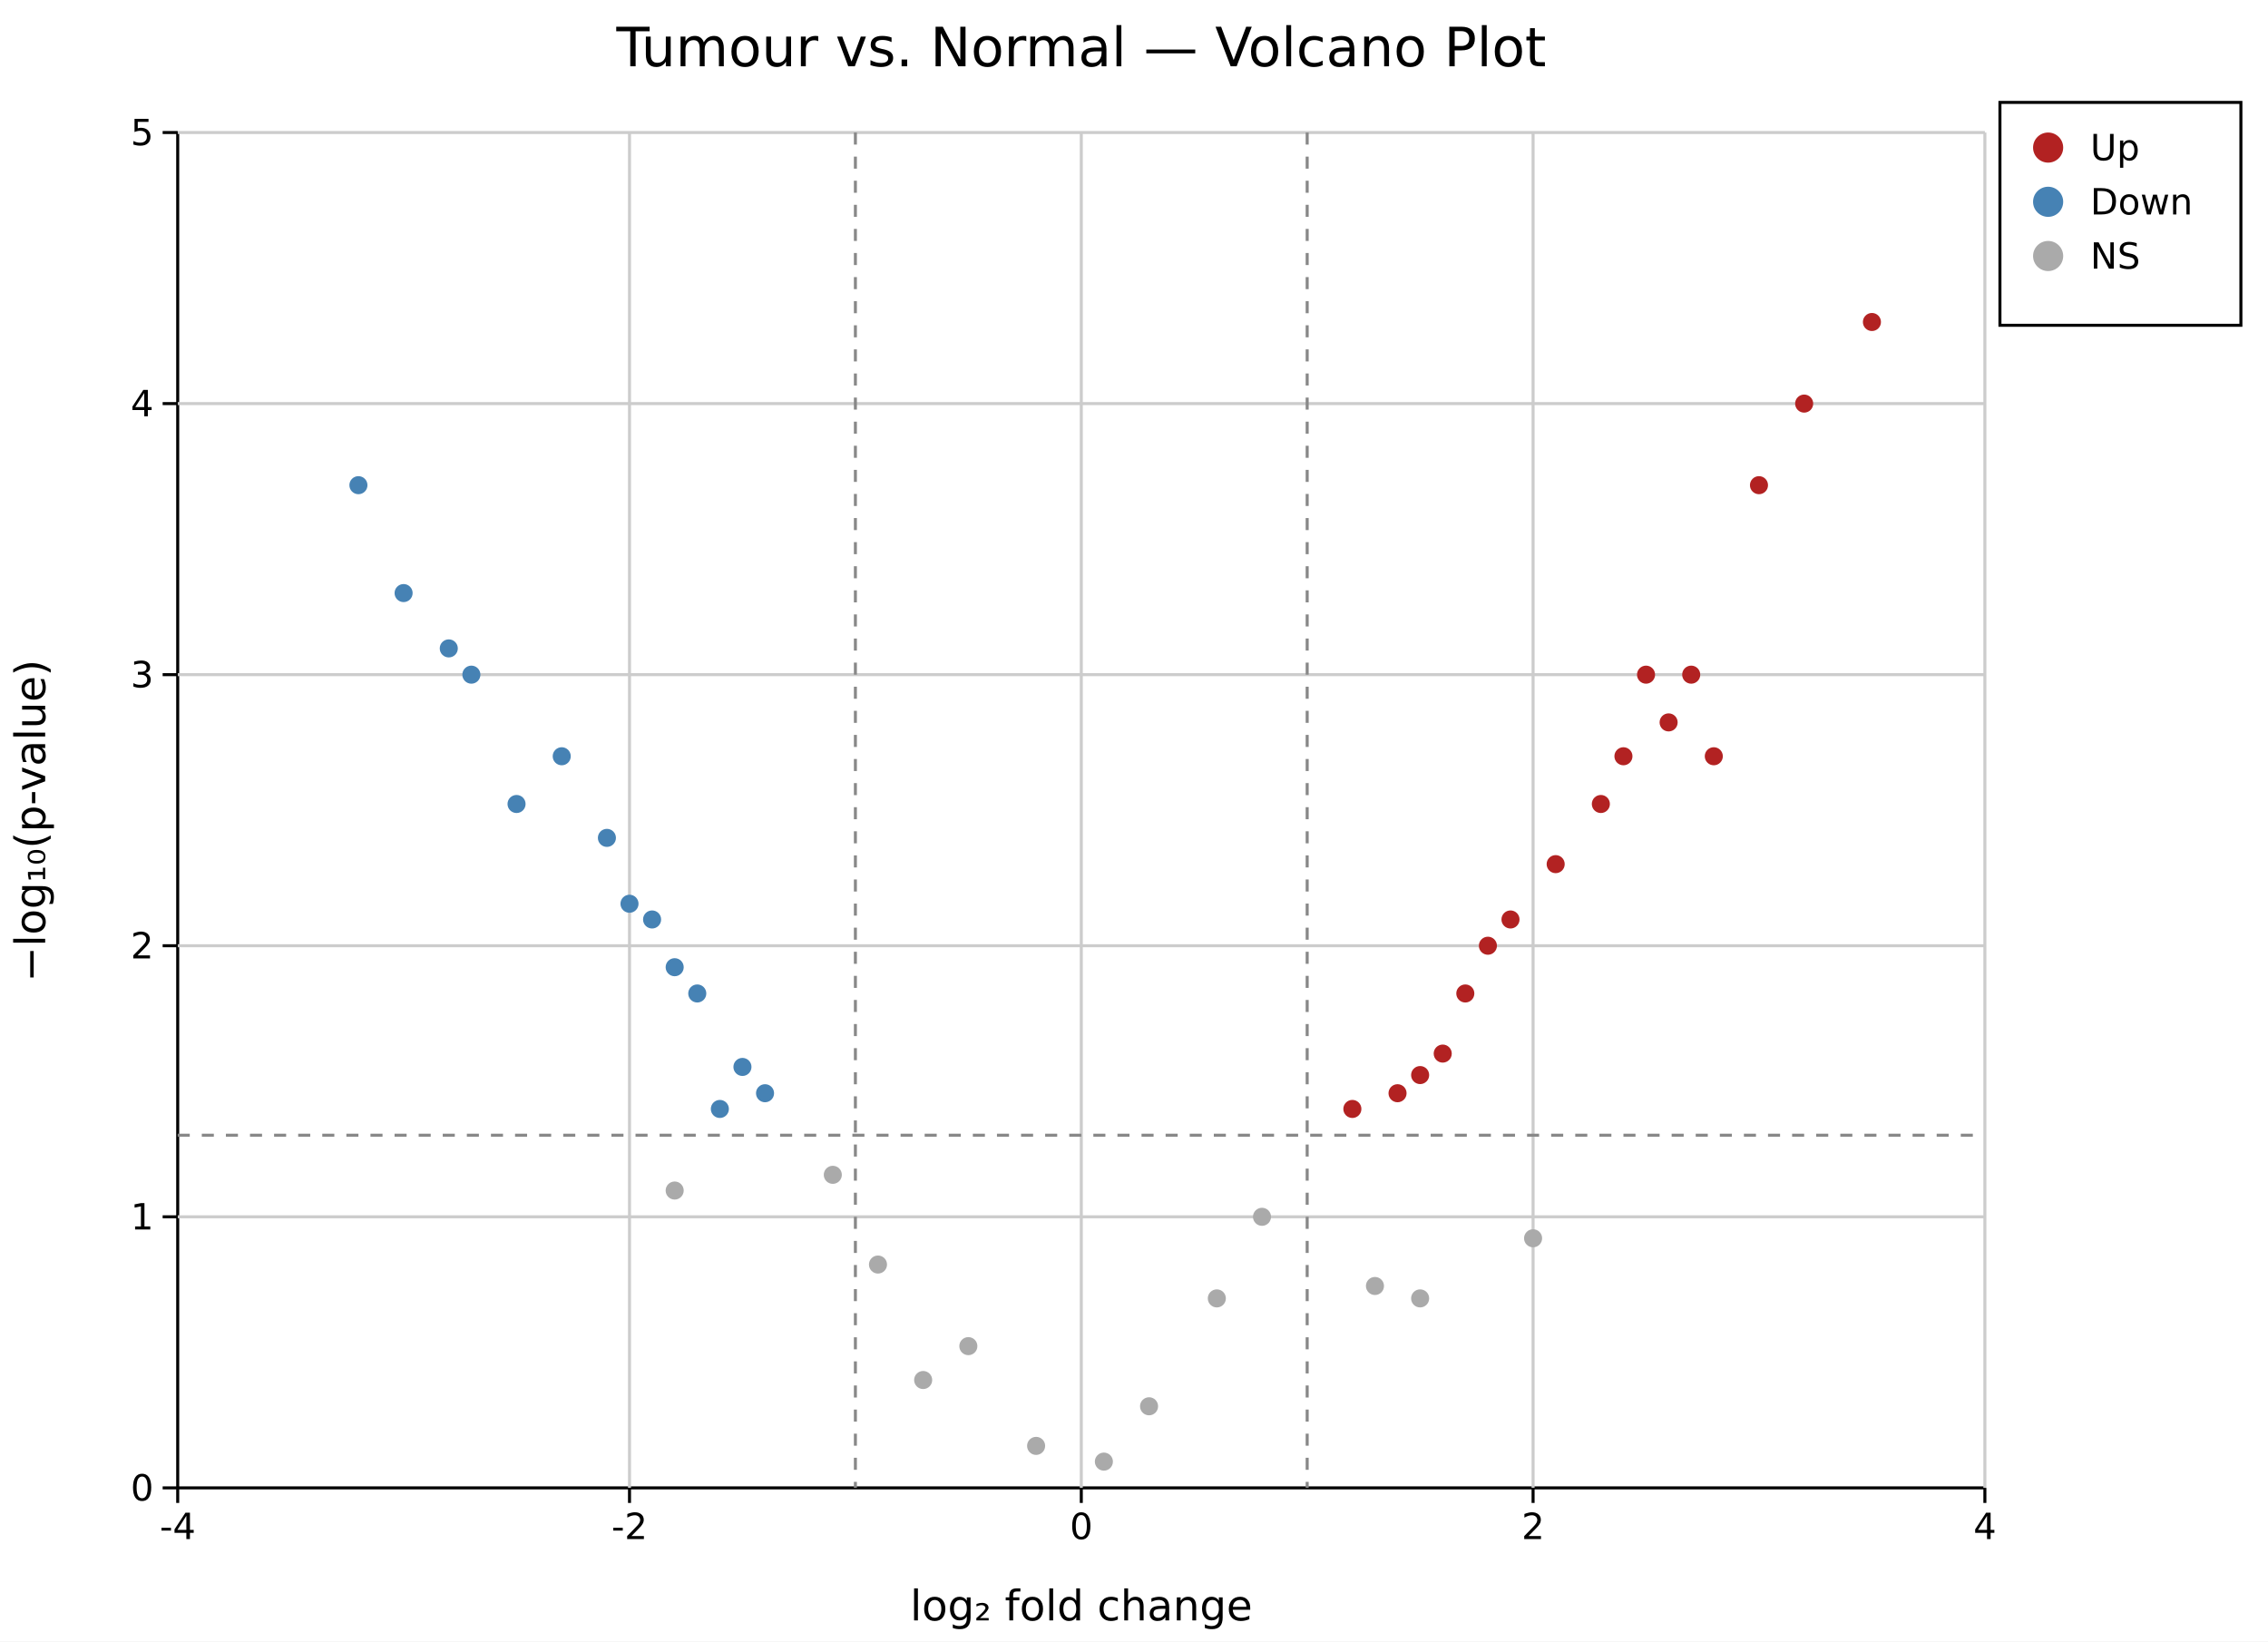
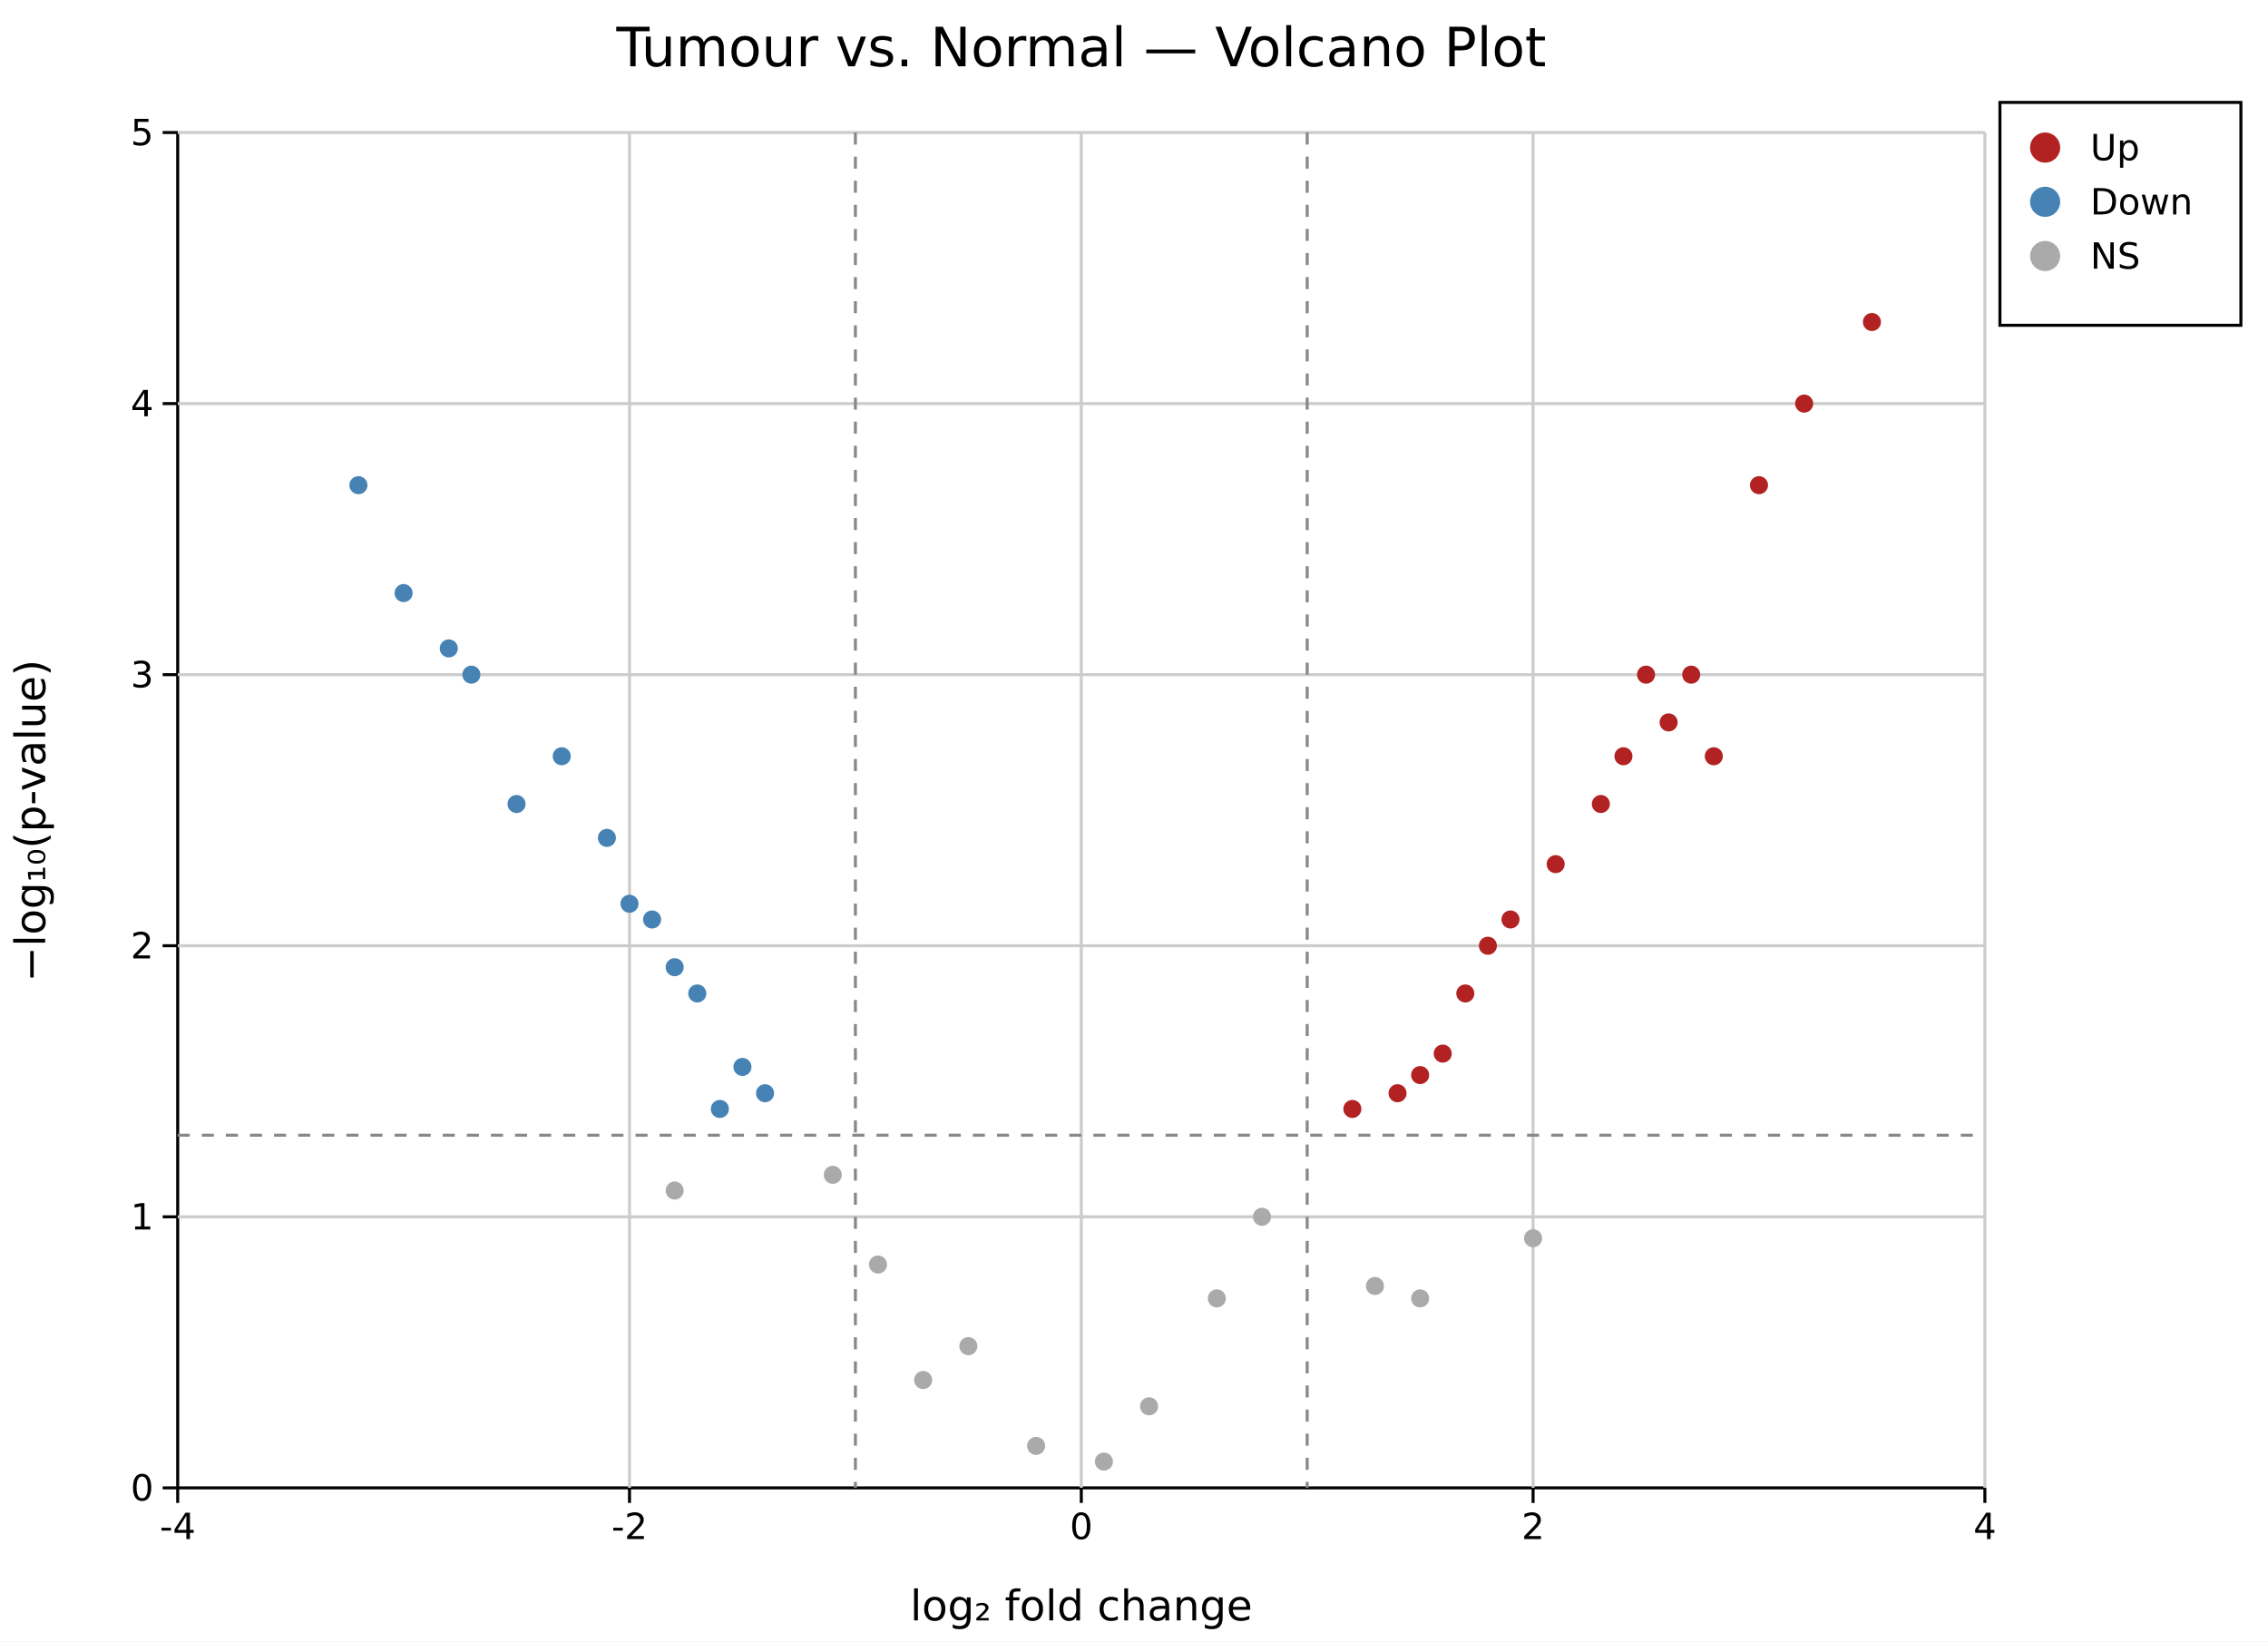
<svg xmlns="http://www.w3.org/2000/svg" width="753" height="545" font-family="DejaVu Sans, Liberation Sans, Arial, sans-serif" fill="black">
  <rect width="100%" height="100%" fill="white" />
  <line x1="59" y1="494" x2="659" y2="494" stroke="#000000" stroke-width="1" />
  <line x1="59" y1="44" x2="59" y2="494" stroke="#000000" stroke-width="1" />
  <line x1="209" y1="44" x2="209" y2="494" stroke="#cccccc" stroke-width="1" />
  <line x1="359" y1="44" x2="359" y2="494" stroke="#cccccc" stroke-width="1" />
  <line x1="509" y1="44" x2="509" y2="494" stroke="#cccccc" stroke-width="1" />
  <line x1="659" y1="44" x2="659" y2="494" stroke="#cccccc" stroke-width="1" />
  <line x1="59" y1="404" x2="659" y2="404" stroke="#cccccc" stroke-width="1" />
  <line x1="59" y1="314" x2="659" y2="314" stroke="#cccccc" stroke-width="1" />
  <line x1="59" y1="224" x2="659" y2="224" stroke="#cccccc" stroke-width="1" />
  <line x1="59" y1="134" x2="659" y2="134" stroke="#cccccc" stroke-width="1" />
  <line x1="59" y1="44" x2="659" y2="44" stroke="#cccccc" stroke-width="1" />
  <line x1="59" y1="494" x2="59" y2="499" stroke="#000000" stroke-width="1" />
  <text x="59" y="511" font-size="12" text-anchor="middle">-4</text>
  <line x1="209" y1="494" x2="209" y2="499" stroke="#000000" stroke-width="1" />
  <text x="209" y="511" font-size="12" text-anchor="middle">-2</text>
  <line x1="359" y1="494" x2="359" y2="499" stroke="#000000" stroke-width="1" />
  <text x="359" y="511" font-size="12" text-anchor="middle">0</text>
  <line x1="509" y1="494" x2="509" y2="499" stroke="#000000" stroke-width="1" />
  <text x="509" y="511" font-size="12" text-anchor="middle">2</text>
  <line x1="659" y1="494" x2="659" y2="499" stroke="#000000" stroke-width="1" />
  <text x="659" y="511" font-size="12" text-anchor="middle">4</text>
  <line x1="54" y1="494" x2="59" y2="494" stroke="#000000" stroke-width="1" />
  <text x="51" y="498.2" font-size="12" text-anchor="end">0</text>
  <line x1="54" y1="404" x2="59" y2="404" stroke="#000000" stroke-width="1" />
  <text x="51" y="408.2" font-size="12" text-anchor="end">1</text>
  <line x1="54" y1="314" x2="59" y2="314" stroke="#000000" stroke-width="1" />
  <text x="51" y="318.2" font-size="12" text-anchor="end">2</text>
  <line x1="54" y1="224" x2="59" y2="224" stroke="#000000" stroke-width="1" />
  <text x="51" y="228.2" font-size="12" text-anchor="end">3</text>
  <line x1="54" y1="134" x2="59" y2="134" stroke="#000000" stroke-width="1" />
  <text x="51" y="138.2" font-size="12" text-anchor="end">4</text>
  <line x1="54" y1="44" x2="59" y2="44" stroke="#000000" stroke-width="1" />
  <text x="51" y="48.2" font-size="12" text-anchor="end">5</text>
  <text x="359" y="538" font-size="14" text-anchor="middle">log₂ fold change</text>
  <text x="15" y="272.5" font-size="14" text-anchor="middle" transform="rotate(-90,15,272.5)">−log₁₀(p-value)</text>
  <text x="359" y="22" font-size="18" text-anchor="middle">Tumour vs. Normal — Volcano Plot</text>
  <line x1="59" y1="376.91" x2="659" y2="376.91" stroke="#888888" stroke-width="1" stroke-dasharray="4 4" />
  <line x1="284" y1="44" x2="284" y2="494" stroke="#888888" stroke-width="1" stroke-dasharray="4 4" />
  <line x1="434" y1="44" x2="434" y2="494" stroke="#888888" stroke-width="1" stroke-dasharray="4 4" />
  <circle cx="381.5" cy="466.91" r="3" fill="#aaaaaa" />
  <circle cx="321.5" cy="446.94" r="3" fill="#aaaaaa" />
  <circle cx="419" cy="404" r="3" fill="#aaaaaa" />
  <circle cx="344" cy="480.06" r="3" fill="#aaaaaa" />
  <circle cx="404" cy="431.09" r="3" fill="#aaaaaa" />
  <circle cx="291.5" cy="419.85" r="3" fill="#aaaaaa" />
  <circle cx="366.5" cy="485.28" r="3" fill="#aaaaaa" />
  <circle cx="306.5" cy="458.19" r="3" fill="#aaaaaa" />
  <circle cx="471.5" cy="431.09" r="3" fill="#aaaaaa" />
  <circle cx="276.5" cy="390.06" r="3" fill="#aaaaaa" />
  <circle cx="509" cy="411.13" r="3" fill="#aaaaaa" />
  <circle cx="224" cy="395.28" r="3" fill="#aaaaaa" />
  <circle cx="456.5" cy="426.97" r="3" fill="#aaaaaa" />
  <circle cx="119" cy="161.09" r="3" fill="#4682b4" />
  <circle cx="134" cy="196.91" r="3" fill="#4682b4" />
  <circle cx="171.5" cy="266.94" r="3" fill="#4682b4" />
  <circle cx="156.5" cy="224" r="3" fill="#4682b4" />
  <circle cx="186.5" cy="251.09" r="3" fill="#4682b4" />
  <circle cx="209" cy="300.06" r="3" fill="#4682b4" />
  <circle cx="216.5" cy="305.28" r="3" fill="#4682b4" />
  <circle cx="231.5" cy="329.85" r="3" fill="#4682b4" />
  <circle cx="239" cy="368.19" r="3" fill="#4682b4" />
  <circle cx="254" cy="362.97" r="3" fill="#4682b4" />
  <circle cx="201.5" cy="278.19" r="3" fill="#4682b4" />
  <circle cx="246.5" cy="354.24" r="3" fill="#4682b4" />
  <circle cx="149" cy="215.28" r="3" fill="#4682b4" />
  <circle cx="224" cy="321.13" r="3" fill="#4682b4" />
  <circle cx="621.5" cy="106.91" r="3" fill="#b22222" />
  <circle cx="599" cy="134" r="3" fill="#b22222" />
  <circle cx="569" cy="251.09" r="3" fill="#b22222" />
  <circle cx="546.5" cy="224" r="3" fill="#b22222" />
  <circle cx="561.5" cy="224" r="3" fill="#b22222" />
  <circle cx="531.5" cy="266.94" r="3" fill="#b22222" />
  <circle cx="516.5" cy="286.91" r="3" fill="#b22222" />
  <circle cx="494" cy="314" r="3" fill="#b22222" />
  <circle cx="501.5" cy="305.28" r="3" fill="#b22222" />
  <circle cx="479" cy="349.81" r="3" fill="#b22222" />
  <circle cx="471.5" cy="356.94" r="3" fill="#b22222" />
  <circle cx="449" cy="368.19" r="3" fill="#b22222" />
  <circle cx="539" cy="251.09" r="3" fill="#b22222" />
  <circle cx="486.5" cy="329.85" r="3" fill="#b22222" />
  <circle cx="584" cy="161.09" r="3" fill="#b22222" />
  <circle cx="554" cy="239.85" r="3" fill="#b22222" />
  <circle cx="464" cy="362.97" r="3" fill="#b22222" />
  <rect x="664" y="34" width="80" height="74" fill="#ffffff" />
  <rect x="664" y="34" width="80" height="74" fill="none" stroke="#000000" stroke-width="1" />
  <text x="694" y="53.2" font-size="12" text-anchor="start">Up</text>
-   <circle cx="680" cy="49" r="5" fill="#b22222" />
+   <circle cx="679" cy="49" r="5" fill="#b22222" />
  <text x="694" y="71.2" font-size="12" text-anchor="start">Down</text>
-   <circle cx="680" cy="67" r="5" fill="#4682b4" />
+   <circle cx="679" cy="67" r="5" fill="#4682b4" />
  <text x="694" y="89.2" font-size="12" text-anchor="start">NS</text>
-   <circle cx="680" cy="85" r="5" fill="#aaaaaa" />
+   <circle cx="679" cy="85" r="5" fill="#aaaaaa" />
</svg>
